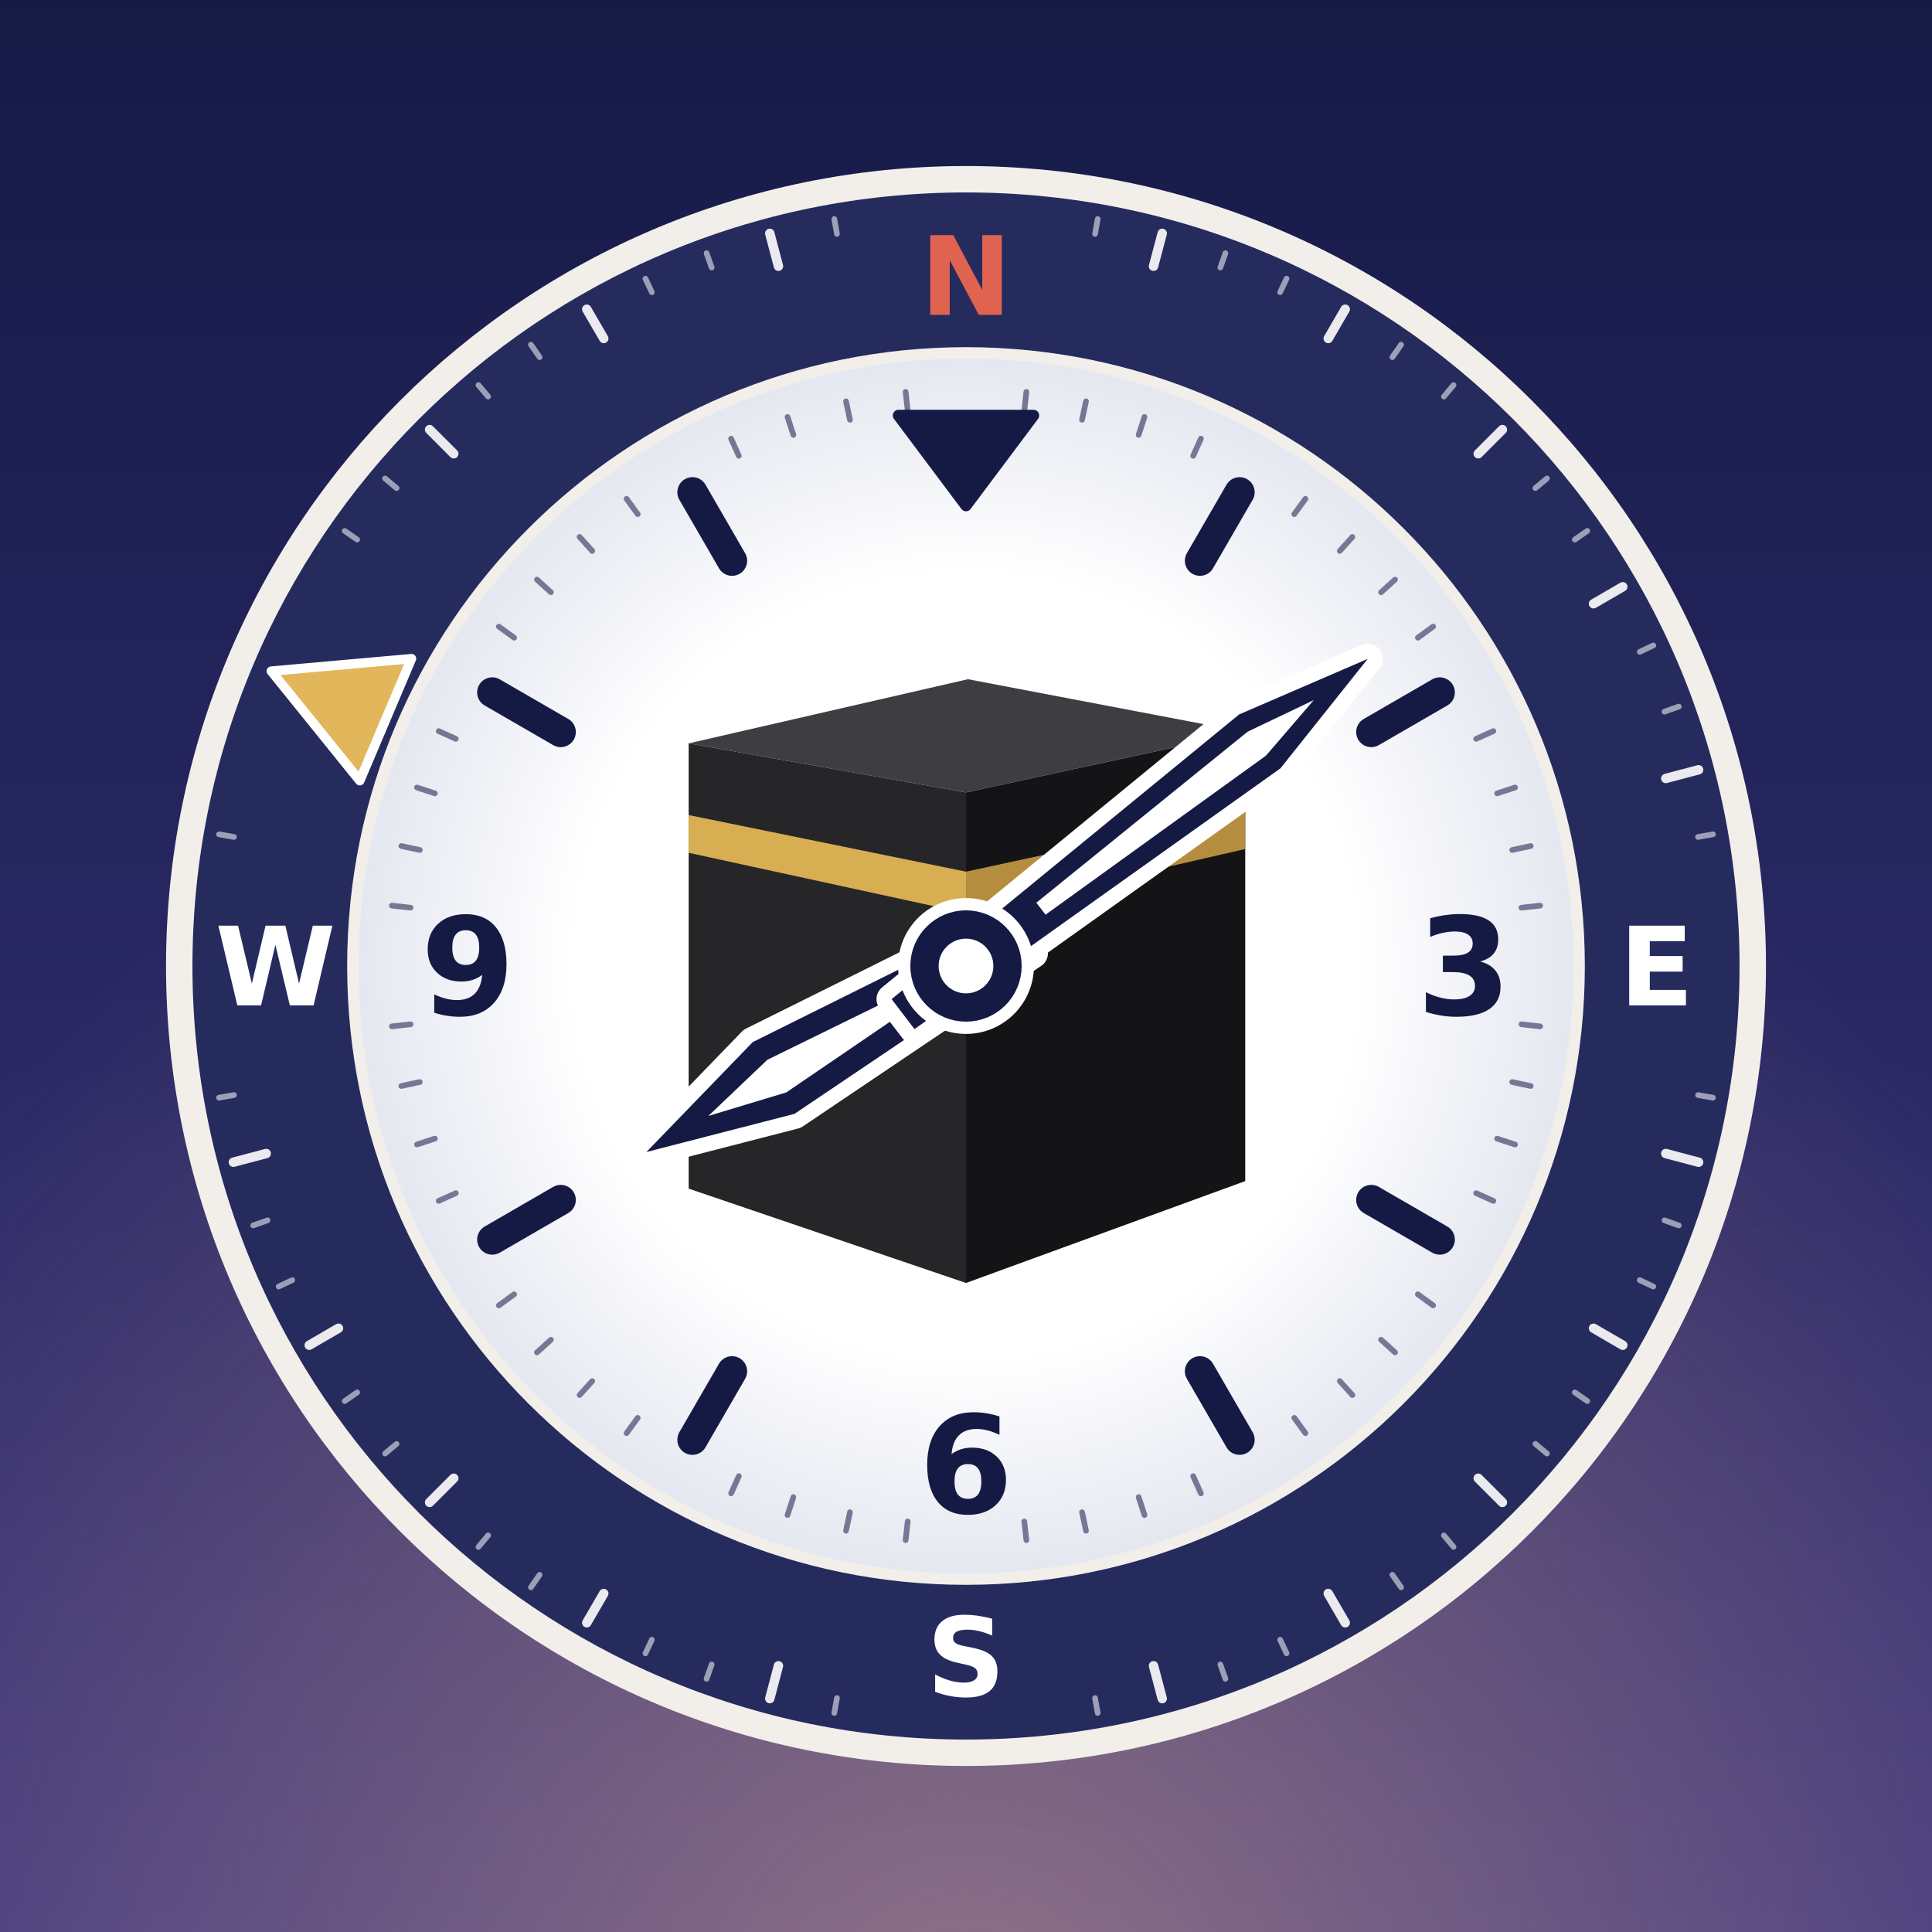
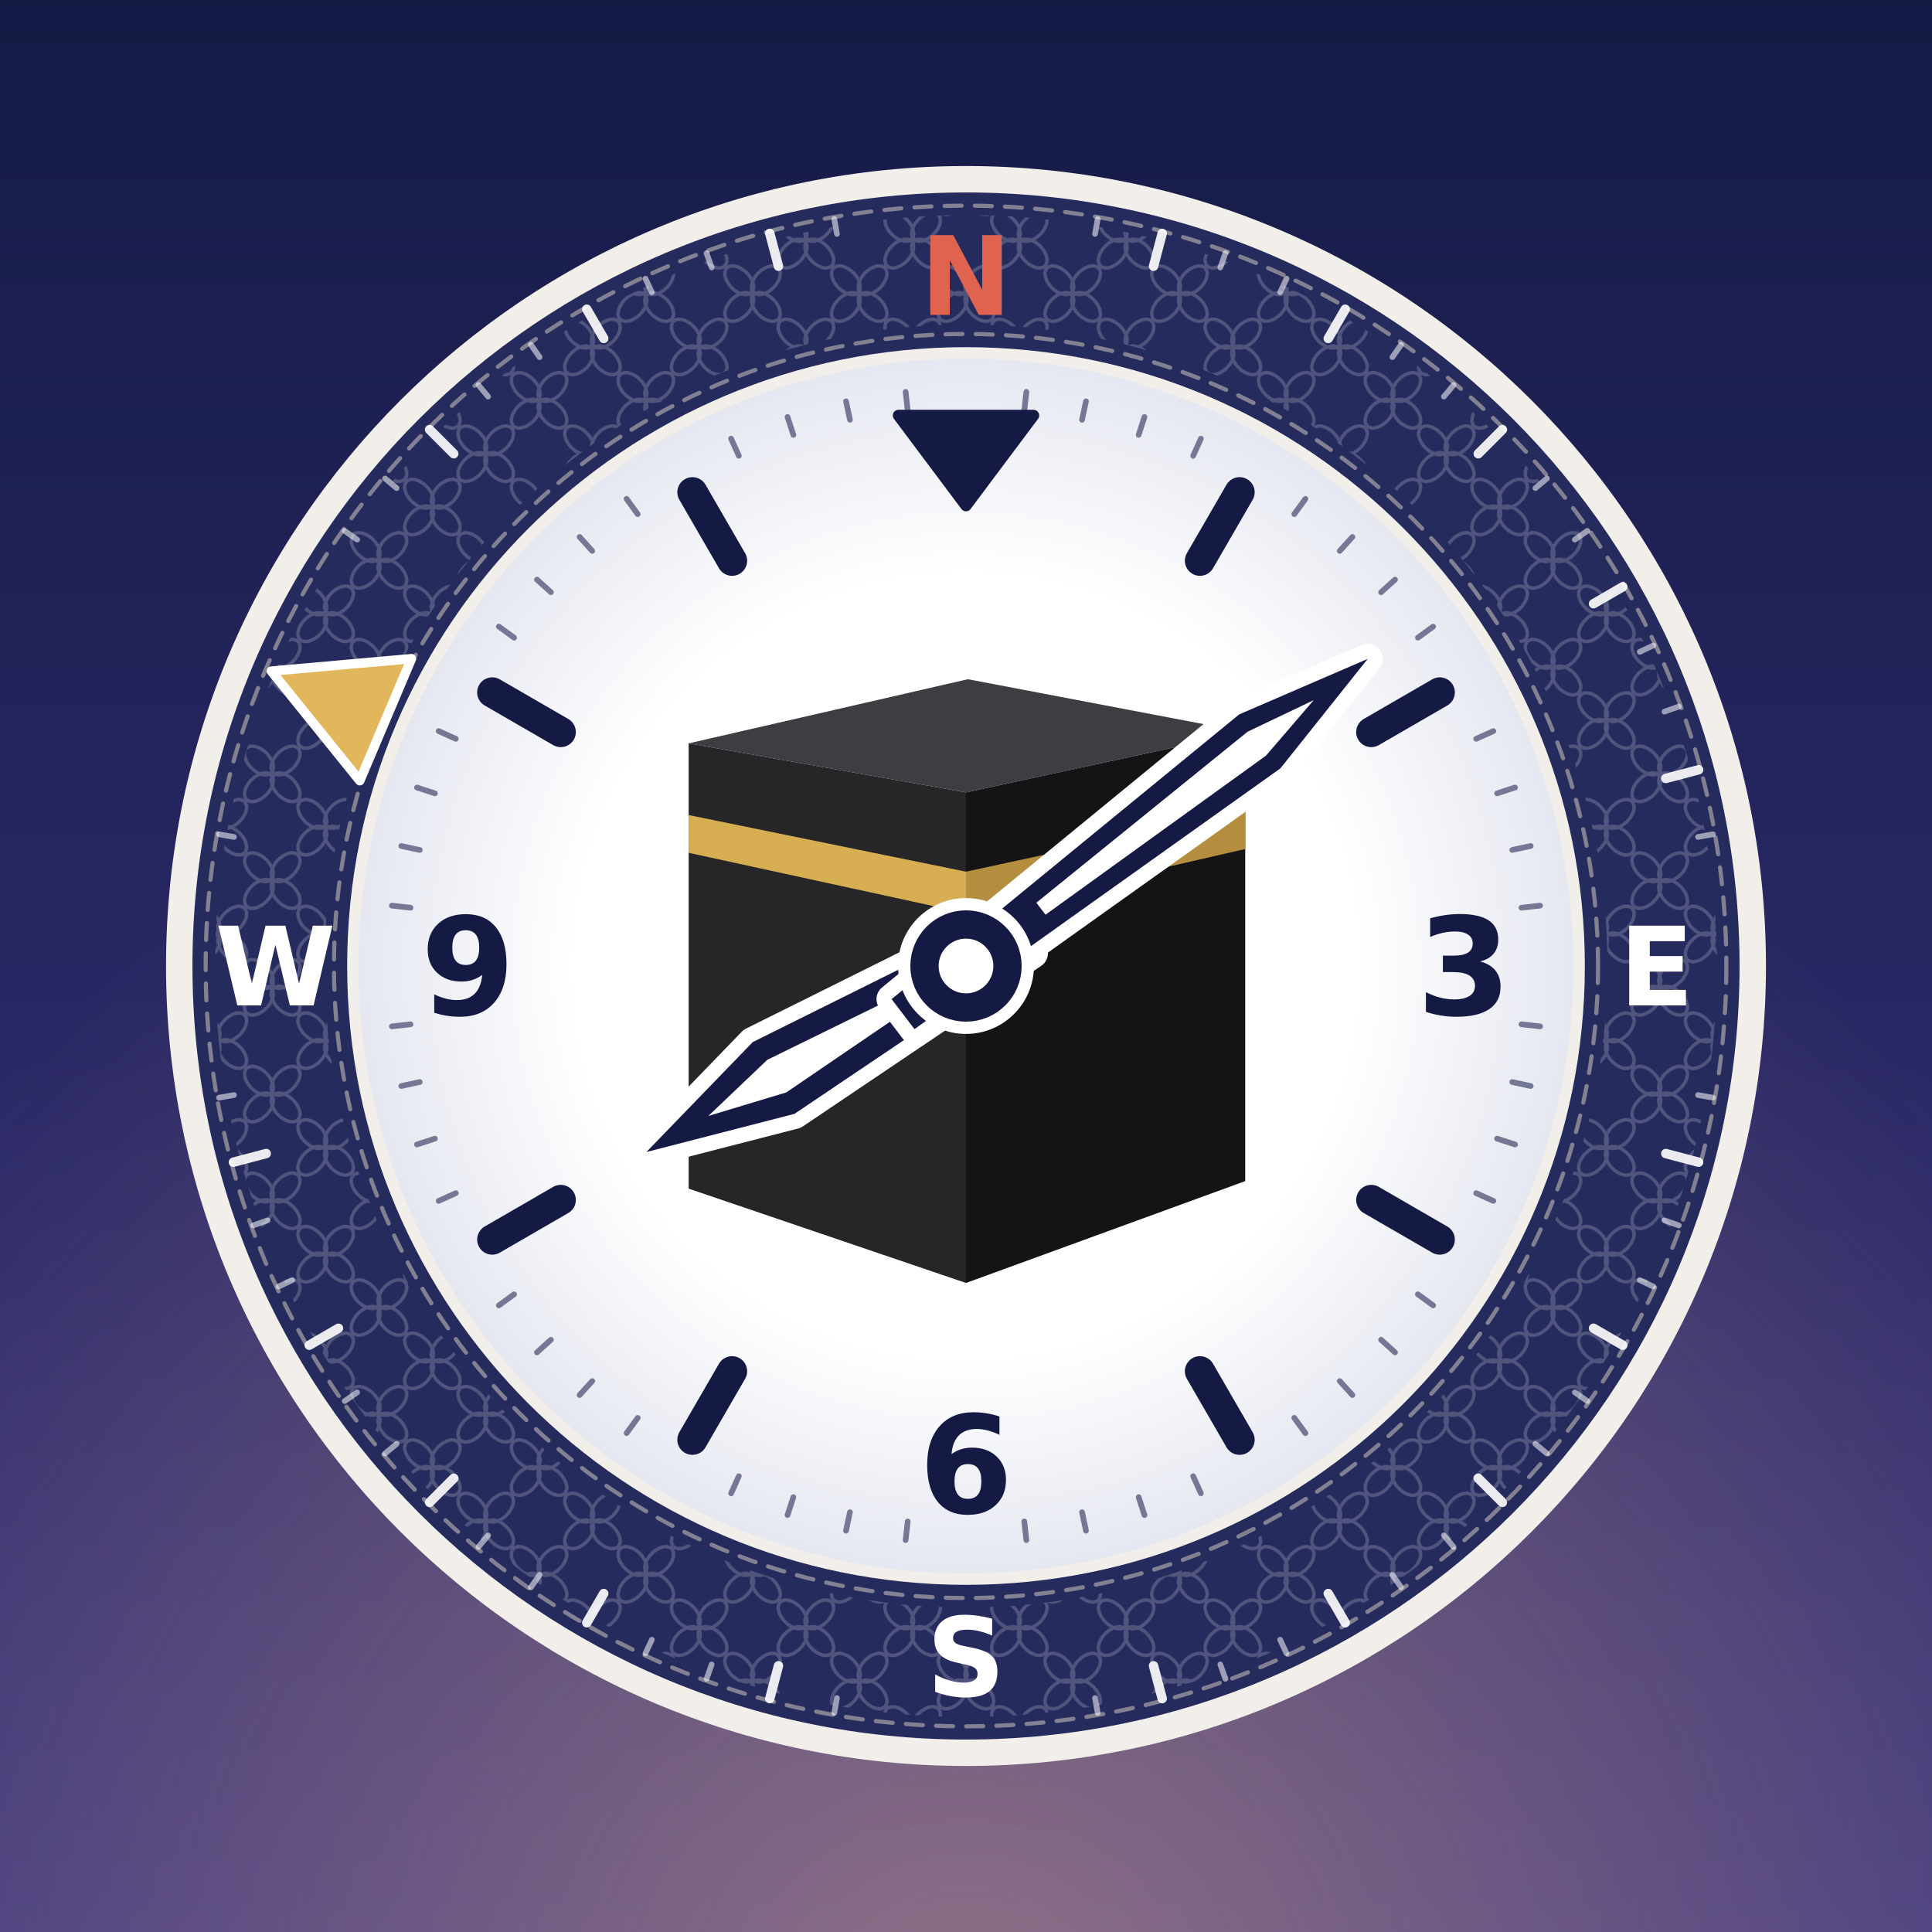
<svg xmlns="http://www.w3.org/2000/svg" width="1024" height="1024" viewBox="0 0 1024 1024">
  <defs>
    <linearGradient id="n" x1="0" y1="0" x2="0" y2="1">
      <stop offset="0" stop-color="#151A45" />
      <stop offset="1" stop-color="#3A3480" />
    </linearGradient>
    <radialGradient id="g" cx="0.5" cy="1.05" r="0.7">
      <stop offset="0" stop-color="#F7BD8F" stop-opacity="0.45" />
      <stop offset="1" stop-color="#F7BD8F" stop-opacity="0" />
    </radialGradient>
    <radialGradient id="face" cx="0.5" cy="0.5" r="0.5">
      <stop offset="0.65" stop-color="#FFFFFF" />
      <stop offset="1" stop-color="#E6E8F1" />
    </radialGradient>
+     <pattern id="batik" width="40" height="40" patternUnits="userSpaceOnUse" patternTransform="rotate(45 512 512)">
+       <ellipse cx="20.0" cy="10.0" rx="5.6" ry="9.2" transform="rotate(0 20.0 10.0)" fill="none" stroke="#FFFFFF" stroke-width="1.8" />
+       <ellipse cx="20.0" cy="30.0" rx="5.6" ry="9.2" transform="rotate(0 20.0 30.0)" fill="none" stroke="#FFFFFF" stroke-width="1.8" />
+       <ellipse cx="10.0" cy="20.0" rx="5.6" ry="9.2" transform="rotate(90 10.0 20.0)" fill="none" stroke="#FFFFFF" stroke-width="1.8" />
+       <ellipse cx="30.0" cy="20.0" rx="5.6" ry="9.2" transform="rotate(90 30.0 20.0)" fill="none" stroke="#FFFFFF" stroke-width="1.8" />
+       <circle cx="20.0" cy="20.0" r="1.8" fill="#FFFFFF" />
+     </pattern>
  </defs>
  <rect width="1024" height="1024" fill="url(#n)" />
  <rect width="1024" height="1024" fill="url(#g)" />
  <circle cx="512" cy="512" r="424" fill="#F2EEE9" />
  <circle cx="512" cy="512" r="410" fill="#262B5E" />
+   <path d="M114,512 a398,398 0 1,0 796,0 a398,398 0 1,0 -796,0 z M172,512 a340,340 0 1,0 680,0 a340,340 0 1,0 -680,0 z" fill-rule="evenodd" fill="url(#batik)" opacity="0.20" />
+   <g opacity="0.45">
+     <circle cx="512" cy="512" r="403" fill="none" stroke="#F2E6CF" stroke-width="2.2" stroke-dasharray="9 7" stroke-linecap="round" />
+     <circle cx="512" cy="512" r="335" fill="none" stroke="#F2E6CF" stroke-width="2.2" stroke-dasharray="9 7" stroke-linecap="round" />
+   </g>
  <text x="512.0" y="166.9" text-anchor="middle" font-family="DejaVu Sans, Helvetica, Arial" font-weight="bold" font-size="58" fill="#E0634F">N</text>
  <text x="878.0" y="532.9" text-anchor="middle" font-family="DejaVu Sans, Helvetica, Arial" font-weight="bold" font-size="58" fill="#FFFFFF">E</text>
  <text x="512.0" y="898.9" text-anchor="middle" font-family="DejaVu Sans, Helvetica, Arial" font-weight="bold" font-size="58" fill="#FFFFFF">S</text>
  <text x="146.0" y="532.9" text-anchor="middle" font-family="DejaVu Sans, Helvetica, Arial" font-weight="bold" font-size="58" fill="#FFFFFF">W</text>
  <line x1="580.4" y1="124.0" x2="581.8" y2="116.1" stroke="#FFFFFF" stroke-opacity="0.55" stroke-width="3" stroke-linecap="round" />
  <line x1="611.4" y1="141.1" x2="616.0" y2="123.7" stroke="#FFFFFF" stroke-opacity="0.9" stroke-width="5" stroke-linecap="round" />
  <line x1="646.8" y1="141.8" x2="649.5" y2="134.2" stroke="#FFFFFF" stroke-opacity="0.55" stroke-width="3" stroke-linecap="round" />
  <line x1="678.5" y1="154.9" x2="681.9" y2="147.7" stroke="#FFFFFF" stroke-opacity="0.55" stroke-width="3" stroke-linecap="round" />
  <line x1="704.0" y1="179.4" x2="713.0" y2="163.9" stroke="#FFFFFF" stroke-opacity="0.9" stroke-width="5" stroke-linecap="round" />
  <line x1="738.0" y1="189.3" x2="742.6" y2="182.7" stroke="#FFFFFF" stroke-opacity="0.55" stroke-width="3" stroke-linecap="round" />
  <line x1="765.3" y1="210.2" x2="770.4" y2="204.1" stroke="#FFFFFF" stroke-opacity="0.55" stroke-width="3" stroke-linecap="round" />
  <line x1="783.5" y1="240.5" x2="796.3" y2="227.7" stroke="#FFFFFF" stroke-opacity="0.9" stroke-width="5" stroke-linecap="round" />
  <line x1="813.8" y1="258.7" x2="819.9" y2="253.6" stroke="#FFFFFF" stroke-opacity="0.55" stroke-width="3" stroke-linecap="round" />
  <line x1="834.7" y1="286.0" x2="841.3" y2="281.4" stroke="#FFFFFF" stroke-opacity="0.55" stroke-width="3" stroke-linecap="round" />
  <line x1="844.6" y1="320.0" x2="860.1" y2="311.0" stroke="#FFFFFF" stroke-opacity="0.9" stroke-width="5" stroke-linecap="round" />
  <line x1="869.1" y1="345.5" x2="876.3" y2="342.1" stroke="#FFFFFF" stroke-opacity="0.55" stroke-width="3" stroke-linecap="round" />
  <line x1="882.2" y1="377.2" x2="889.8" y2="374.5" stroke="#FFFFFF" stroke-opacity="0.55" stroke-width="3" stroke-linecap="round" />
  <line x1="882.9" y1="412.6" x2="900.3" y2="408.0" stroke="#FFFFFF" stroke-opacity="0.9" stroke-width="5" stroke-linecap="round" />
  <line x1="900.0" y1="443.6" x2="907.9" y2="442.2" stroke="#FFFFFF" stroke-opacity="0.55" stroke-width="3" stroke-linecap="round" />
  <line x1="900.0" y1="580.4" x2="907.9" y2="581.8" stroke="#FFFFFF" stroke-opacity="0.55" stroke-width="3" stroke-linecap="round" />
  <line x1="882.9" y1="611.4" x2="900.3" y2="616.0" stroke="#FFFFFF" stroke-opacity="0.9" stroke-width="5" stroke-linecap="round" />
  <line x1="882.2" y1="646.8" x2="889.8" y2="649.5" stroke="#FFFFFF" stroke-opacity="0.55" stroke-width="3" stroke-linecap="round" />
  <line x1="869.1" y1="678.5" x2="876.3" y2="681.9" stroke="#FFFFFF" stroke-opacity="0.55" stroke-width="3" stroke-linecap="round" />
  <line x1="844.6" y1="704.0" x2="860.1" y2="713.0" stroke="#FFFFFF" stroke-opacity="0.9" stroke-width="5" stroke-linecap="round" />
  <line x1="834.7" y1="738.0" x2="841.3" y2="742.6" stroke="#FFFFFF" stroke-opacity="0.55" stroke-width="3" stroke-linecap="round" />
  <line x1="813.8" y1="765.3" x2="819.9" y2="770.4" stroke="#FFFFFF" stroke-opacity="0.55" stroke-width="3" stroke-linecap="round" />
  <line x1="783.5" y1="783.5" x2="796.3" y2="796.3" stroke="#FFFFFF" stroke-opacity="0.9" stroke-width="5" stroke-linecap="round" />
  <line x1="765.3" y1="813.8" x2="770.4" y2="819.9" stroke="#FFFFFF" stroke-opacity="0.55" stroke-width="3" stroke-linecap="round" />
  <line x1="738.0" y1="834.7" x2="742.6" y2="841.3" stroke="#FFFFFF" stroke-opacity="0.55" stroke-width="3" stroke-linecap="round" />
  <line x1="704.0" y1="844.6" x2="713.0" y2="860.1" stroke="#FFFFFF" stroke-opacity="0.9" stroke-width="5" stroke-linecap="round" />
  <line x1="678.5" y1="869.1" x2="681.9" y2="876.3" stroke="#FFFFFF" stroke-opacity="0.55" stroke-width="3" stroke-linecap="round" />
  <line x1="646.8" y1="882.2" x2="649.5" y2="889.8" stroke="#FFFFFF" stroke-opacity="0.55" stroke-width="3" stroke-linecap="round" />
  <line x1="611.4" y1="882.9" x2="616.0" y2="900.3" stroke="#FFFFFF" stroke-opacity="0.9" stroke-width="5" stroke-linecap="round" />
  <line x1="580.4" y1="900.0" x2="581.8" y2="907.9" stroke="#FFFFFF" stroke-opacity="0.55" stroke-width="3" stroke-linecap="round" />
  <line x1="443.6" y1="900.0" x2="442.2" y2="907.9" stroke="#FFFFFF" stroke-opacity="0.55" stroke-width="3" stroke-linecap="round" />
  <line x1="412.6" y1="882.9" x2="408.0" y2="900.3" stroke="#FFFFFF" stroke-opacity="0.9" stroke-width="5" stroke-linecap="round" />
  <line x1="377.2" y1="882.2" x2="374.5" y2="889.8" stroke="#FFFFFF" stroke-opacity="0.55" stroke-width="3" stroke-linecap="round" />
  <line x1="345.5" y1="869.1" x2="342.1" y2="876.3" stroke="#FFFFFF" stroke-opacity="0.55" stroke-width="3" stroke-linecap="round" />
  <line x1="320.0" y1="844.6" x2="311.0" y2="860.1" stroke="#FFFFFF" stroke-opacity="0.9" stroke-width="5" stroke-linecap="round" />
  <line x1="286.0" y1="834.7" x2="281.4" y2="841.3" stroke="#FFFFFF" stroke-opacity="0.55" stroke-width="3" stroke-linecap="round" />
  <line x1="258.7" y1="813.8" x2="253.6" y2="819.9" stroke="#FFFFFF" stroke-opacity="0.55" stroke-width="3" stroke-linecap="round" />
  <line x1="240.5" y1="783.5" x2="227.7" y2="796.3" stroke="#FFFFFF" stroke-opacity="0.9" stroke-width="5" stroke-linecap="round" />
  <line x1="210.2" y1="765.3" x2="204.1" y2="770.4" stroke="#FFFFFF" stroke-opacity="0.55" stroke-width="3" stroke-linecap="round" />
  <line x1="189.3" y1="738.0" x2="182.7" y2="742.6" stroke="#FFFFFF" stroke-opacity="0.55" stroke-width="3" stroke-linecap="round" />
  <line x1="179.4" y1="704.0" x2="163.9" y2="713.0" stroke="#FFFFFF" stroke-opacity="0.9" stroke-width="5" stroke-linecap="round" />
  <line x1="154.9" y1="678.5" x2="147.7" y2="681.9" stroke="#FFFFFF" stroke-opacity="0.55" stroke-width="3" stroke-linecap="round" />
  <line x1="141.8" y1="646.8" x2="134.2" y2="649.5" stroke="#FFFFFF" stroke-opacity="0.55" stroke-width="3" stroke-linecap="round" />
  <line x1="141.1" y1="611.4" x2="123.7" y2="616.0" stroke="#FFFFFF" stroke-opacity="0.9" stroke-width="5" stroke-linecap="round" />
  <line x1="124.0" y1="580.4" x2="116.1" y2="581.8" stroke="#FFFFFF" stroke-opacity="0.55" stroke-width="3" stroke-linecap="round" />
  <line x1="124.0" y1="443.6" x2="116.1" y2="442.2" stroke="#FFFFFF" stroke-opacity="0.55" stroke-width="3" stroke-linecap="round" />
  <line x1="189.3" y1="286.0" x2="182.7" y2="281.4" stroke="#FFFFFF" stroke-opacity="0.55" stroke-width="3" stroke-linecap="round" />
  <line x1="210.2" y1="258.7" x2="204.1" y2="253.6" stroke="#FFFFFF" stroke-opacity="0.55" stroke-width="3" stroke-linecap="round" />
  <line x1="240.5" y1="240.5" x2="227.7" y2="227.7" stroke="#FFFFFF" stroke-opacity="0.9" stroke-width="5" stroke-linecap="round" />
  <line x1="258.7" y1="210.2" x2="253.6" y2="204.1" stroke="#FFFFFF" stroke-opacity="0.55" stroke-width="3" stroke-linecap="round" />
  <line x1="286.0" y1="189.3" x2="281.4" y2="182.7" stroke="#FFFFFF" stroke-opacity="0.55" stroke-width="3" stroke-linecap="round" />
  <line x1="320.0" y1="179.4" x2="311.0" y2="163.9" stroke="#FFFFFF" stroke-opacity="0.9" stroke-width="5" stroke-linecap="round" />
  <line x1="345.5" y1="154.9" x2="342.1" y2="147.7" stroke="#FFFFFF" stroke-opacity="0.55" stroke-width="3" stroke-linecap="round" />
  <line x1="377.2" y1="141.8" x2="374.5" y2="134.2" stroke="#FFFFFF" stroke-opacity="0.55" stroke-width="3" stroke-linecap="round" />
  <line x1="412.6" y1="141.1" x2="408.0" y2="123.7" stroke="#FFFFFF" stroke-opacity="0.9" stroke-width="5" stroke-linecap="round" />
  <line x1="443.6" y1="124.0" x2="442.2" y2="116.1" stroke="#FFFFFF" stroke-opacity="0.55" stroke-width="3" stroke-linecap="round" />
  <polygon points="190.7,413.8 218.1,349.1 143.8,355.7" fill="#E2B65A" stroke="#FFFFFF" stroke-width="5" stroke-linejoin="round" />
  <circle cx="512" cy="512" r="328" fill="#F2EEE9" />
  <circle cx="512" cy="512" r="322" fill="url(#face)" />
  <line x1="542.9" y1="217.6" x2="544.0" y2="207.7" stroke="#151A45" stroke-opacity="0.55" stroke-width="3" stroke-linecap="round" />
  <line x1="573.5" y1="222.5" x2="575.6" y2="212.7" stroke="#151A45" stroke-opacity="0.55" stroke-width="3" stroke-linecap="round" />
  <line x1="603.5" y1="230.5" x2="606.6" y2="221.0" stroke="#151A45" stroke-opacity="0.55" stroke-width="3" stroke-linecap="round" />
  <line x1="632.4" y1="241.6" x2="636.5" y2="232.5" stroke="#151A45" stroke-opacity="0.55" stroke-width="3" stroke-linecap="round" />
  <line x1="686.0" y1="272.5" x2="691.9" y2="264.4" stroke="#151A45" stroke-opacity="0.55" stroke-width="3" stroke-linecap="round" />
  <line x1="710.1" y1="292.0" x2="716.8" y2="284.6" stroke="#151A45" stroke-opacity="0.55" stroke-width="3" stroke-linecap="round" />
  <line x1="732.0" y1="313.9" x2="739.4" y2="307.2" stroke="#151A45" stroke-opacity="0.55" stroke-width="3" stroke-linecap="round" />
  <line x1="751.5" y1="338.0" x2="759.6" y2="332.1" stroke="#151A45" stroke-opacity="0.55" stroke-width="3" stroke-linecap="round" />
  <line x1="782.4" y1="391.6" x2="791.5" y2="387.5" stroke="#151A45" stroke-opacity="0.55" stroke-width="3" stroke-linecap="round" />
  <line x1="793.5" y1="420.5" x2="803.0" y2="417.4" stroke="#151A45" stroke-opacity="0.55" stroke-width="3" stroke-linecap="round" />
  <line x1="801.5" y1="450.5" x2="811.3" y2="448.4" stroke="#151A45" stroke-opacity="0.55" stroke-width="3" stroke-linecap="round" />
  <line x1="806.4" y1="481.1" x2="816.3" y2="480.0" stroke="#151A45" stroke-opacity="0.55" stroke-width="3" stroke-linecap="round" />
  <line x1="806.4" y1="542.9" x2="816.3" y2="544.0" stroke="#151A45" stroke-opacity="0.55" stroke-width="3" stroke-linecap="round" />
  <line x1="801.5" y1="573.5" x2="811.3" y2="575.6" stroke="#151A45" stroke-opacity="0.55" stroke-width="3" stroke-linecap="round" />
  <line x1="793.5" y1="603.5" x2="803.0" y2="606.6" stroke="#151A45" stroke-opacity="0.55" stroke-width="3" stroke-linecap="round" />
  <line x1="782.4" y1="632.4" x2="791.5" y2="636.5" stroke="#151A45" stroke-opacity="0.55" stroke-width="3" stroke-linecap="round" />
  <line x1="751.5" y1="686.0" x2="759.6" y2="691.9" stroke="#151A45" stroke-opacity="0.55" stroke-width="3" stroke-linecap="round" />
  <line x1="732.0" y1="710.1" x2="739.4" y2="716.8" stroke="#151A45" stroke-opacity="0.55" stroke-width="3" stroke-linecap="round" />
  <line x1="710.1" y1="732.0" x2="716.8" y2="739.4" stroke="#151A45" stroke-opacity="0.55" stroke-width="3" stroke-linecap="round" />
  <line x1="686.0" y1="751.5" x2="691.9" y2="759.6" stroke="#151A45" stroke-opacity="0.55" stroke-width="3" stroke-linecap="round" />
  <line x1="632.4" y1="782.4" x2="636.5" y2="791.5" stroke="#151A45" stroke-opacity="0.55" stroke-width="3" stroke-linecap="round" />
  <line x1="603.5" y1="793.5" x2="606.6" y2="803.0" stroke="#151A45" stroke-opacity="0.55" stroke-width="3" stroke-linecap="round" />
  <line x1="573.5" y1="801.5" x2="575.6" y2="811.3" stroke="#151A45" stroke-opacity="0.55" stroke-width="3" stroke-linecap="round" />
  <line x1="542.9" y1="806.4" x2="544.0" y2="816.3" stroke="#151A45" stroke-opacity="0.55" stroke-width="3" stroke-linecap="round" />
  <line x1="481.1" y1="806.4" x2="480.0" y2="816.3" stroke="#151A45" stroke-opacity="0.55" stroke-width="3" stroke-linecap="round" />
  <line x1="450.5" y1="801.5" x2="448.4" y2="811.3" stroke="#151A45" stroke-opacity="0.55" stroke-width="3" stroke-linecap="round" />
  <line x1="420.5" y1="793.5" x2="417.4" y2="803.0" stroke="#151A45" stroke-opacity="0.55" stroke-width="3" stroke-linecap="round" />
  <line x1="391.6" y1="782.4" x2="387.5" y2="791.5" stroke="#151A45" stroke-opacity="0.55" stroke-width="3" stroke-linecap="round" />
  <line x1="338.0" y1="751.5" x2="332.1" y2="759.6" stroke="#151A45" stroke-opacity="0.55" stroke-width="3" stroke-linecap="round" />
  <line x1="313.9" y1="732.0" x2="307.2" y2="739.4" stroke="#151A45" stroke-opacity="0.55" stroke-width="3" stroke-linecap="round" />
  <line x1="292.0" y1="710.1" x2="284.6" y2="716.8" stroke="#151A45" stroke-opacity="0.55" stroke-width="3" stroke-linecap="round" />
  <line x1="272.5" y1="686.0" x2="264.4" y2="691.9" stroke="#151A45" stroke-opacity="0.55" stroke-width="3" stroke-linecap="round" />
  <line x1="241.6" y1="632.4" x2="232.5" y2="636.5" stroke="#151A45" stroke-opacity="0.55" stroke-width="3" stroke-linecap="round" />
  <line x1="230.5" y1="603.5" x2="221.0" y2="606.6" stroke="#151A45" stroke-opacity="0.55" stroke-width="3" stroke-linecap="round" />
  <line x1="222.5" y1="573.5" x2="212.7" y2="575.6" stroke="#151A45" stroke-opacity="0.55" stroke-width="3" stroke-linecap="round" />
  <line x1="217.6" y1="542.9" x2="207.7" y2="544.0" stroke="#151A45" stroke-opacity="0.55" stroke-width="3" stroke-linecap="round" />
  <line x1="217.6" y1="481.1" x2="207.7" y2="480.0" stroke="#151A45" stroke-opacity="0.55" stroke-width="3" stroke-linecap="round" />
  <line x1="222.5" y1="450.5" x2="212.7" y2="448.4" stroke="#151A45" stroke-opacity="0.55" stroke-width="3" stroke-linecap="round" />
  <line x1="230.5" y1="420.5" x2="221.0" y2="417.4" stroke="#151A45" stroke-opacity="0.55" stroke-width="3" stroke-linecap="round" />
  <line x1="241.6" y1="391.6" x2="232.5" y2="387.5" stroke="#151A45" stroke-opacity="0.55" stroke-width="3" stroke-linecap="round" />
  <line x1="272.5" y1="338.0" x2="264.4" y2="332.1" stroke="#151A45" stroke-opacity="0.55" stroke-width="3" stroke-linecap="round" />
  <line x1="292.0" y1="313.9" x2="284.6" y2="307.2" stroke="#151A45" stroke-opacity="0.55" stroke-width="3" stroke-linecap="round" />
  <line x1="313.9" y1="292.0" x2="307.2" y2="284.6" stroke="#151A45" stroke-opacity="0.55" stroke-width="3" stroke-linecap="round" />
  <line x1="338.0" y1="272.5" x2="332.1" y2="264.4" stroke="#151A45" stroke-opacity="0.55" stroke-width="3" stroke-linecap="round" />
  <line x1="391.6" y1="241.6" x2="387.5" y2="232.5" stroke="#151A45" stroke-opacity="0.55" stroke-width="3" stroke-linecap="round" />
  <line x1="420.5" y1="230.5" x2="417.4" y2="221.0" stroke="#151A45" stroke-opacity="0.55" stroke-width="3" stroke-linecap="round" />
  <line x1="450.5" y1="222.5" x2="448.4" y2="212.7" stroke="#151A45" stroke-opacity="0.55" stroke-width="3" stroke-linecap="round" />
  <line x1="481.1" y1="217.6" x2="480.0" y2="207.7" stroke="#151A45" stroke-opacity="0.55" stroke-width="3" stroke-linecap="round" />
  <polygon points="476.2,220.2 547.8,220.2 512.0,268.0" fill="#151A45" stroke="#151A45" stroke-width="6" stroke-linejoin="round" />
  <line x1="636.0" y1="297.2" x2="657.0" y2="260.9" stroke="#151A45" stroke-opacity="1" stroke-width="16" stroke-linecap="round" />
  <line x1="726.8" y1="388.0" x2="763.1" y2="367.0" stroke="#151A45" stroke-opacity="1" stroke-width="16" stroke-linecap="round" />
  <line x1="726.8" y1="636.0" x2="763.1" y2="657.0" stroke="#151A45" stroke-opacity="1" stroke-width="16" stroke-linecap="round" />
  <line x1="636.0" y1="726.8" x2="657.0" y2="763.1" stroke="#151A45" stroke-opacity="1" stroke-width="16" stroke-linecap="round" />
  <line x1="388.0" y1="726.8" x2="367.0" y2="763.1" stroke="#151A45" stroke-opacity="1" stroke-width="16" stroke-linecap="round" />
  <line x1="297.2" y1="636.0" x2="260.9" y2="657.0" stroke="#151A45" stroke-opacity="1" stroke-width="16" stroke-linecap="round" />
  <line x1="297.2" y1="388.0" x2="260.9" y2="367.0" stroke="#151A45" stroke-opacity="1" stroke-width="16" stroke-linecap="round" />
  <line x1="388.0" y1="297.2" x2="367.0" y2="260.9" stroke="#151A45" stroke-opacity="1" stroke-width="16" stroke-linecap="round" />
  <text x="776.0" y="537.9" text-anchor="middle" font-family="DejaVu Sans, Helvetica, Arial" font-weight="bold" font-size="72" fill="#151A45">3</text>
  <text x="512.0" y="801.9" text-anchor="middle" font-family="DejaVu Sans, Helvetica, Arial" font-weight="bold" font-size="72" fill="#151A45">6</text>
  <text x="248.0" y="537.9" text-anchor="middle" font-family="DejaVu Sans, Helvetica, Arial" font-weight="bold" font-size="72" fill="#151A45">9</text>
  <g>
    <polygon points="365,394 512,420 660,388 513,360" fill="#3D3D42" />
    <polygon points="365,394 512,420 512,680 365,630" fill="#262629" />
    <polygon points="512,420 660,388 660,626 512,680" fill="#141416" />
    <polygon points="365,432 512,462 512,484 365,452" fill="#D8AE52" />
    <polygon points="512,462 660,430 660,450 512,484" fill="#B48E3E" />
  </g>
  <g transform="rotate(239.8 512 512)">
    <polygon points="500.0,546.0 490.0,394.0 512.0,316.0 534.0,394.0 524.0,546.0" fill="#FFFFFF" stroke="#FFFFFF" stroke-width="16" stroke-linejoin="round" />
    <polygon points="500.0,546.0 490.0,394.0 512.0,316.0 534.0,394.0 524.0,546.0" fill="#151A45" />
    <polygon points="507.0,466.0 502.0,396.0 512.0,354.0 522.0,396.0 517.0,466.0" fill="#FFFFFF" />
  </g>
  <g transform="rotate(52.6 512 512)">
    <polygon points="502.0,554.0 494.0,316.0 512.0,244.0 530.0,316.0 522.0,554.0" fill="#FFFFFF" stroke="#FFFFFF" stroke-width="16" stroke-linejoin="round" />
    <polygon points="502.0,554.0 494.0,316.0 512.0,244.0 530.0,316.0 522.0,554.0" fill="#151A45" />
    <polygon points="508.0,462.0 504.0,318.0 512.0,280.0 520.0,318.0 516.0,462.0" fill="#FFFFFF" />
  </g>
  <circle cx="512" cy="512" r="36" fill="#FFFFFF" />
  <circle cx="512" cy="512" r="22" fill="#FFFFFF" stroke="#151A45" stroke-width="15" />
</svg>
